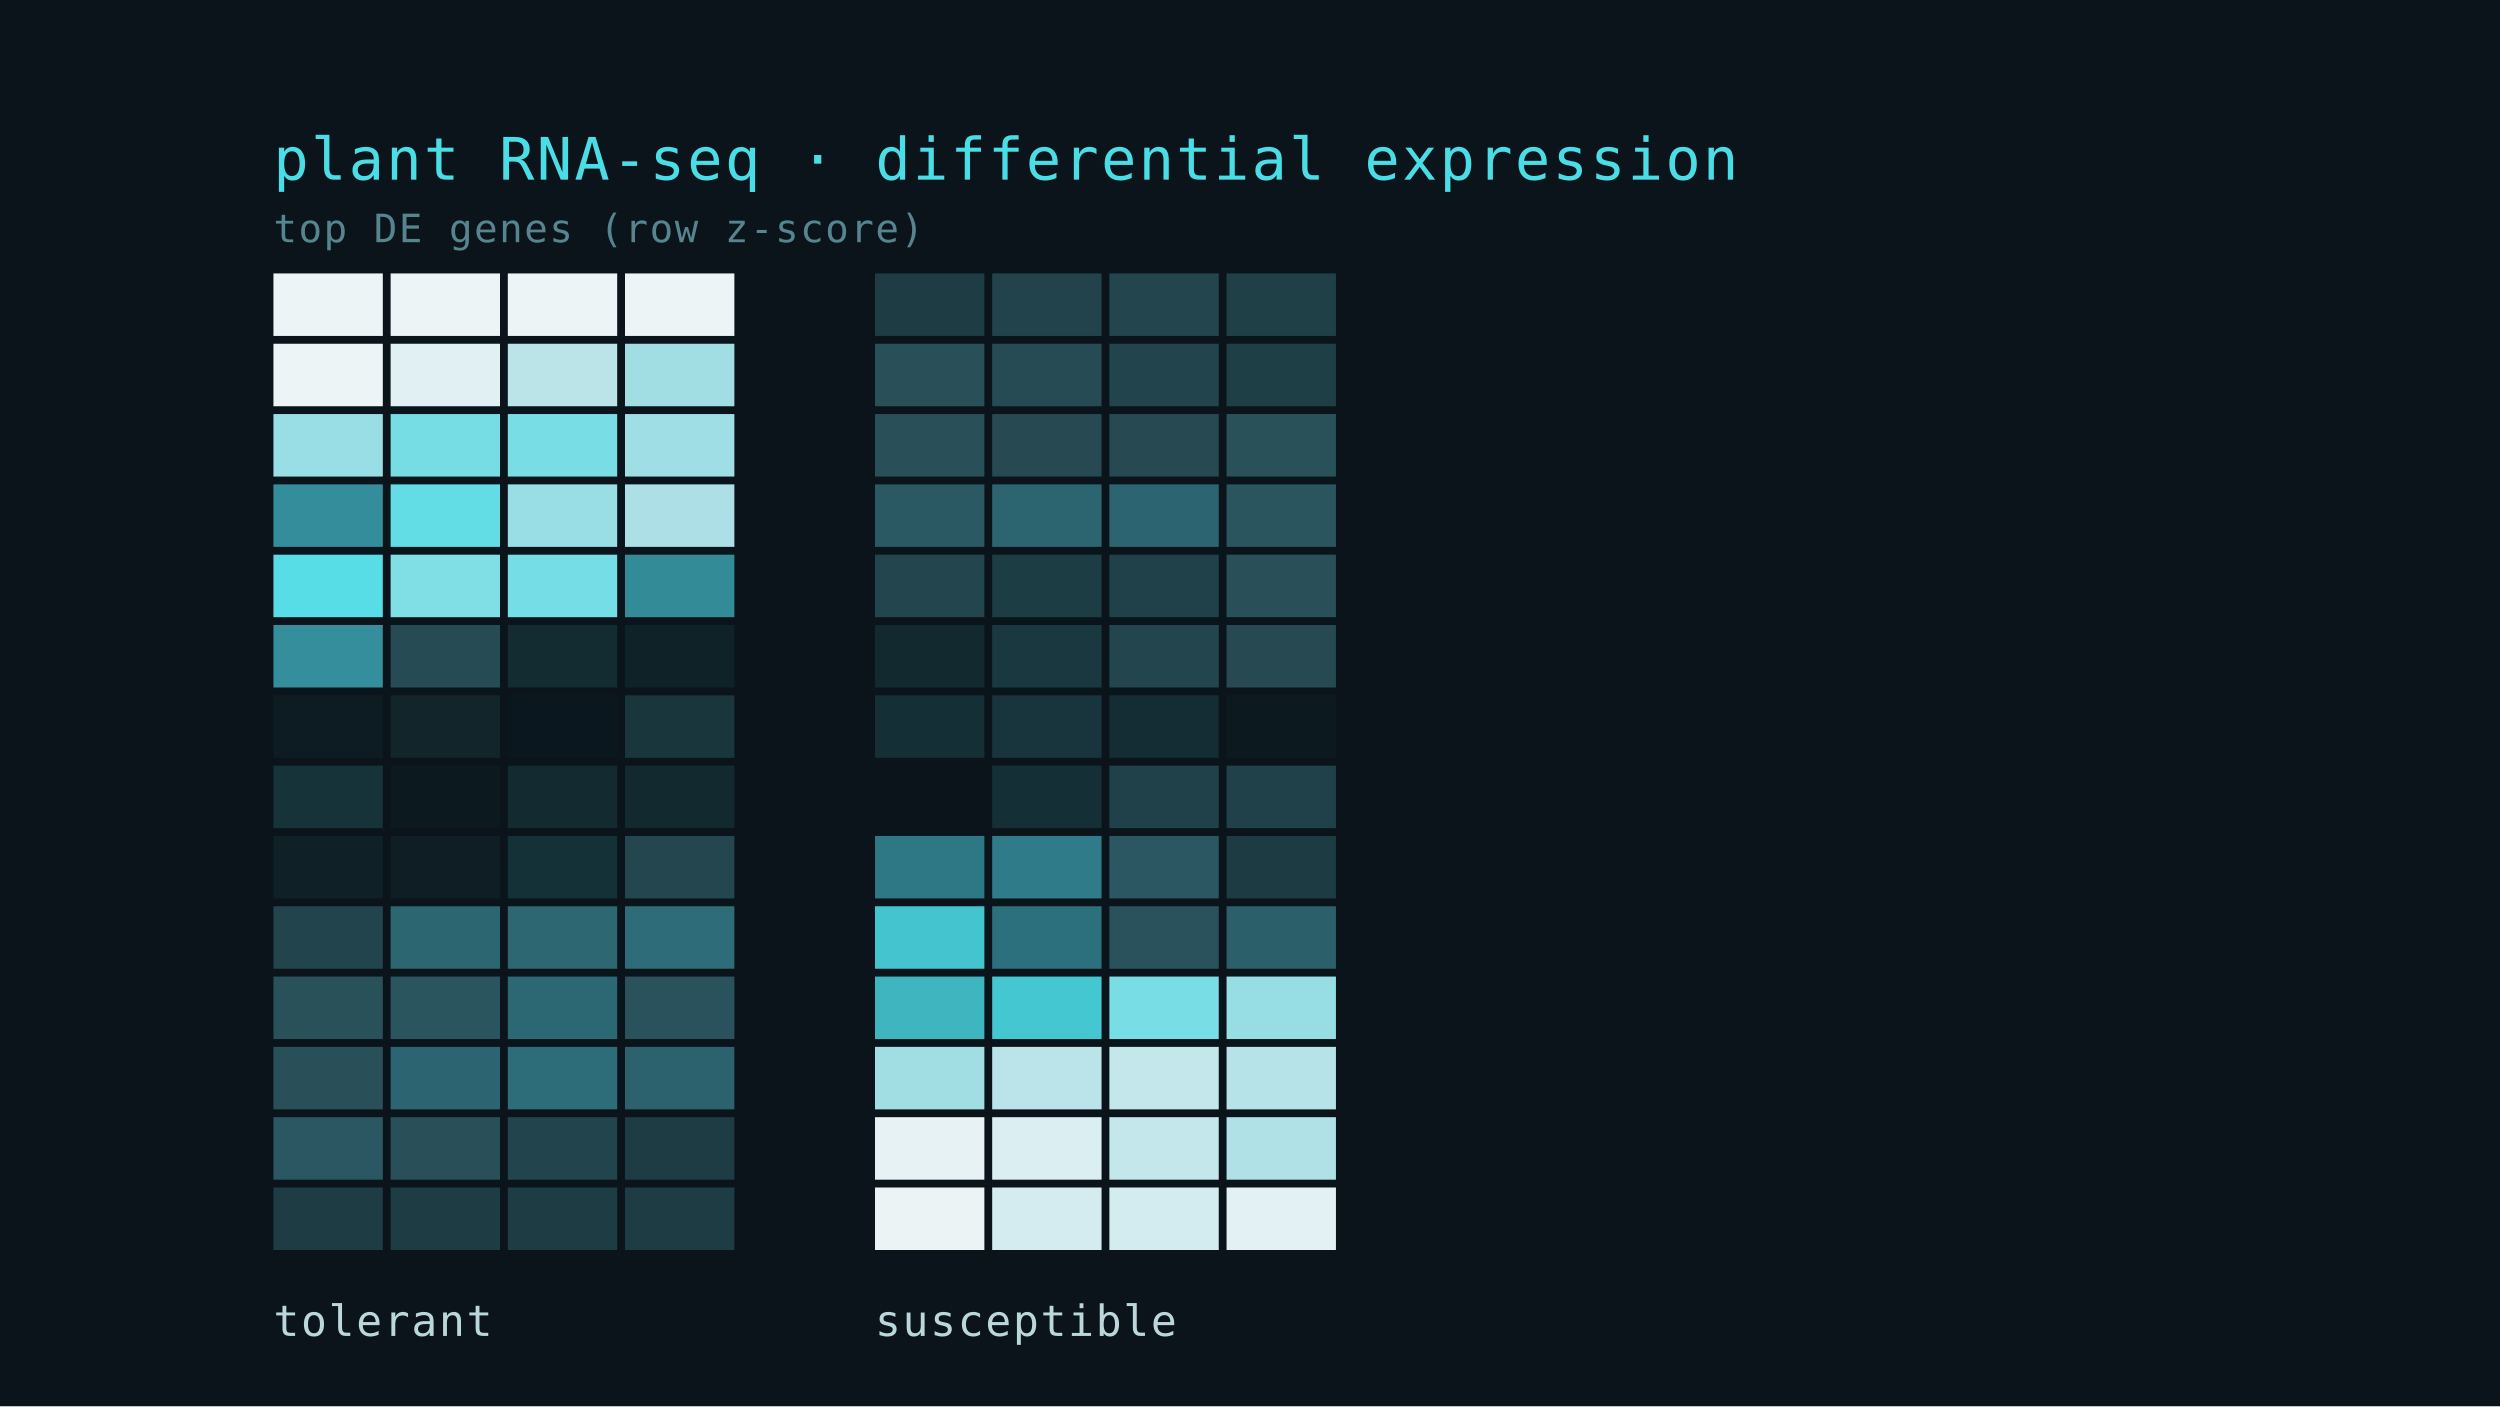
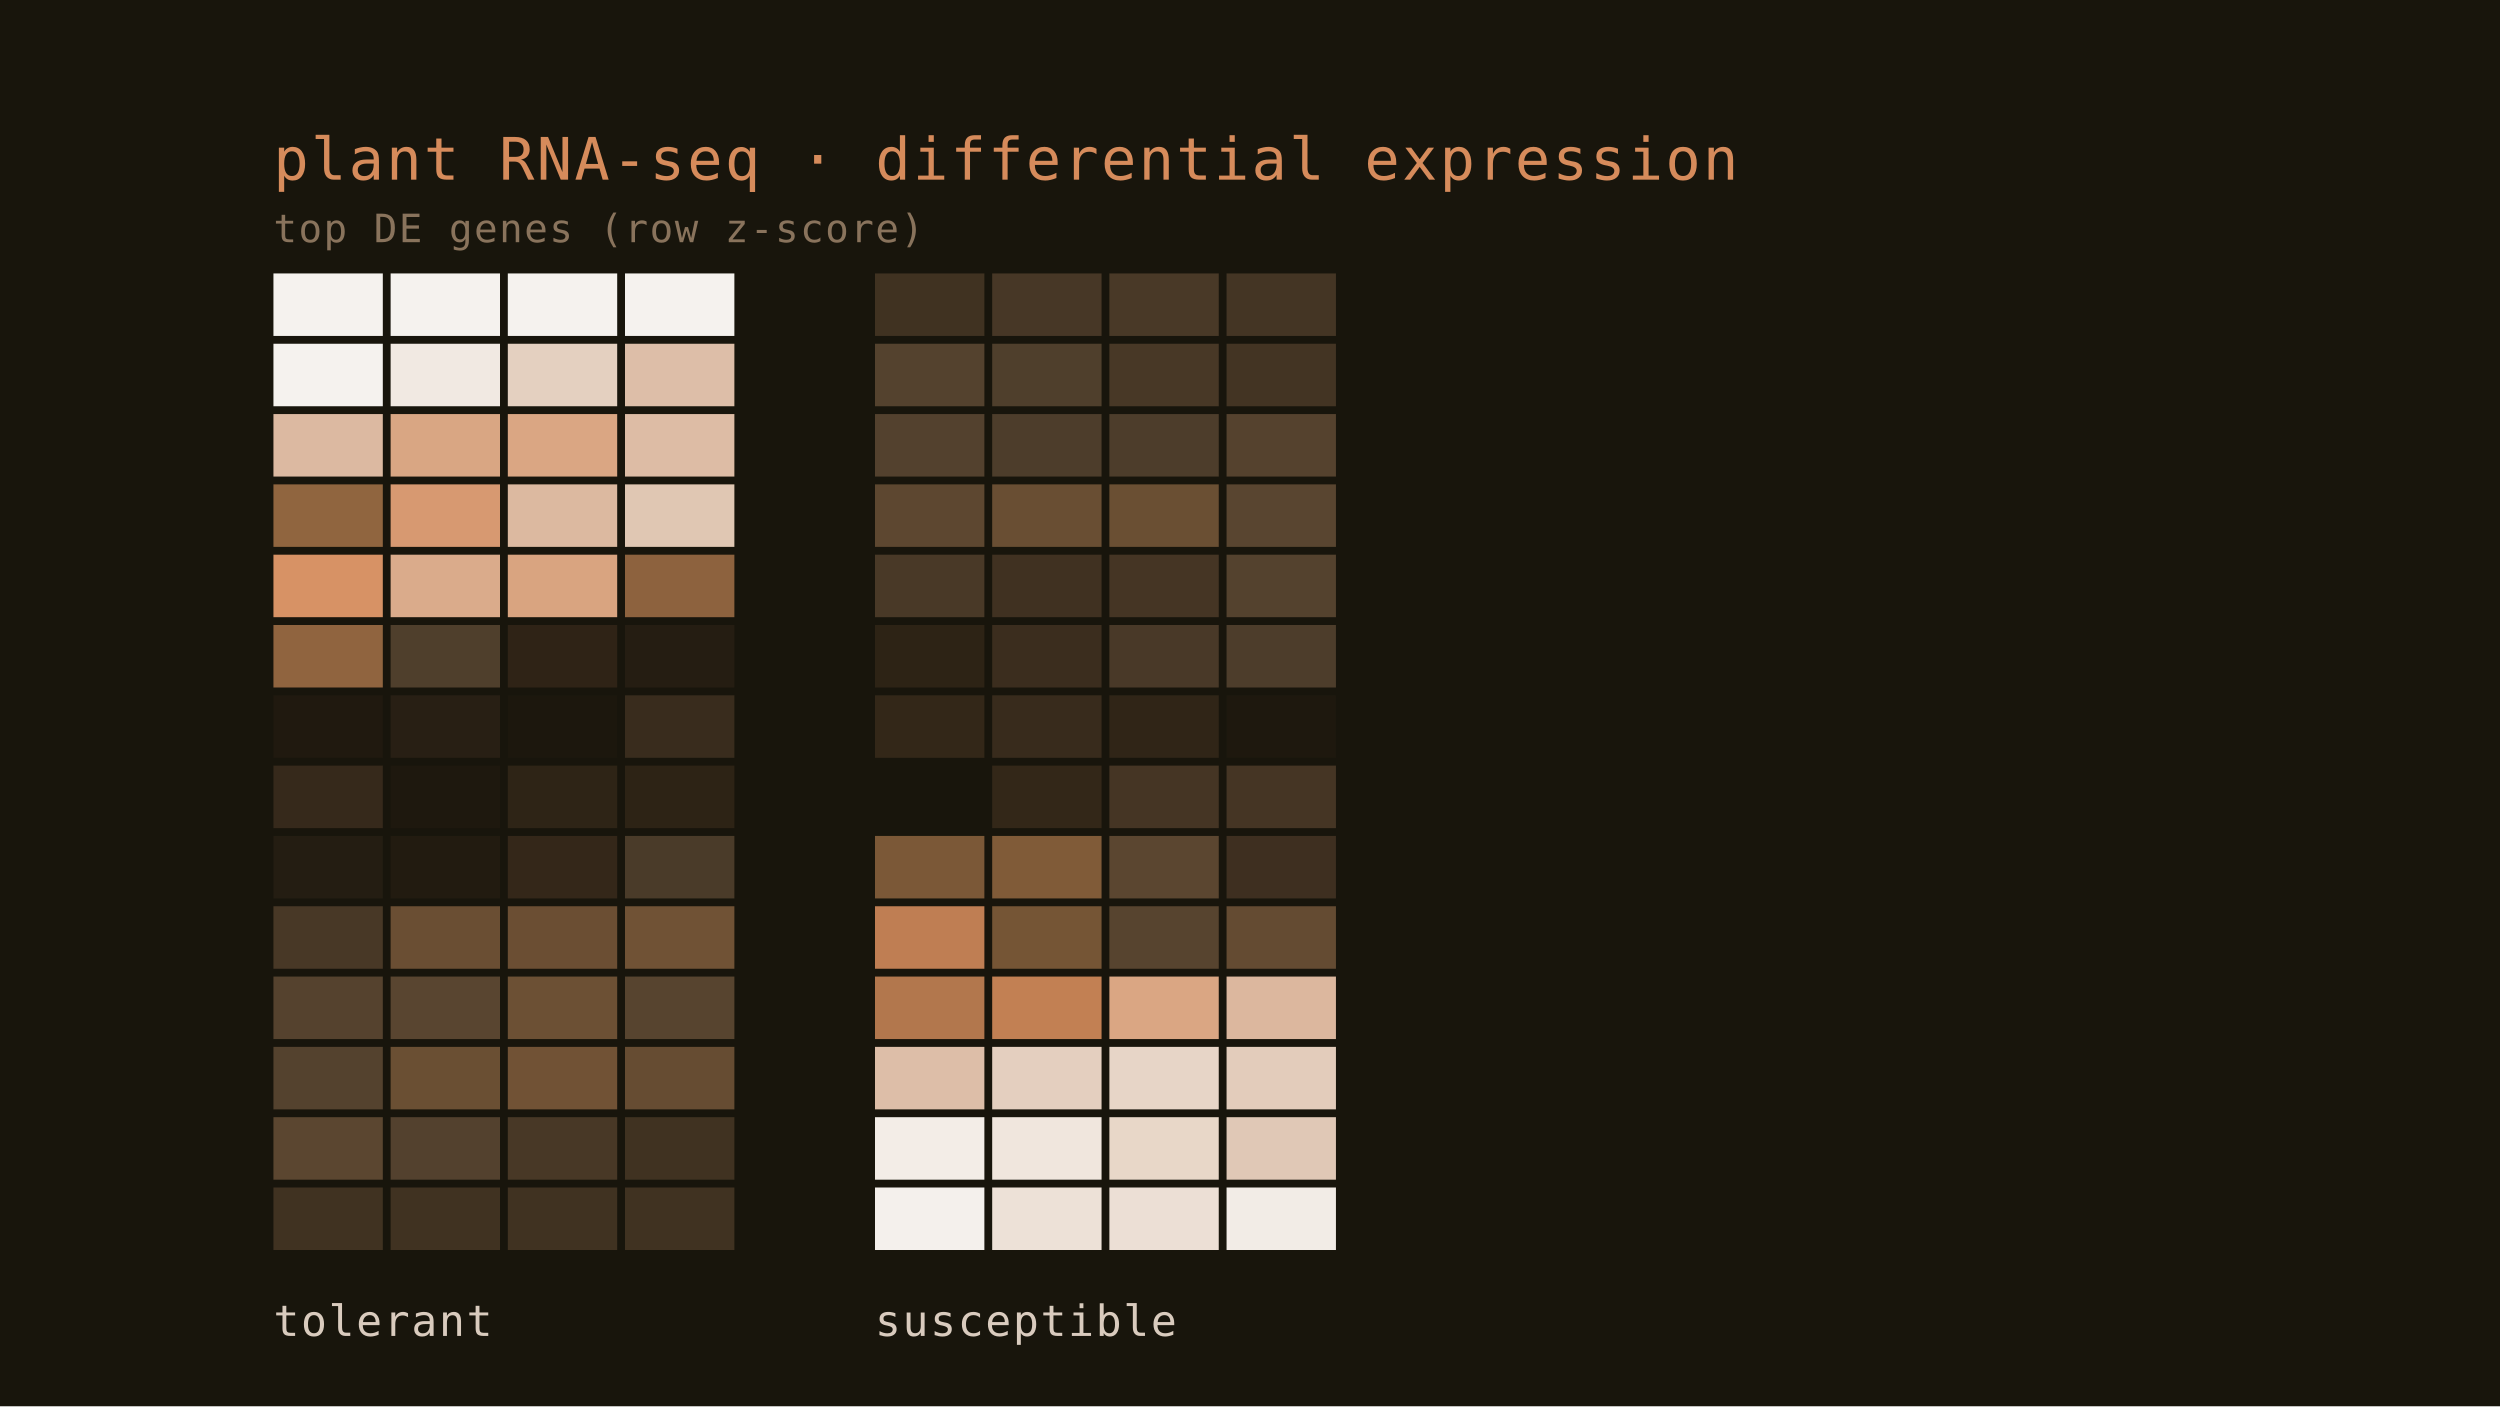
<svg xmlns="http://www.w3.org/2000/svg" viewBox="0 0 640 360" preserveAspectRatio="xMidYMid slice" role="img" aria-label="Plant RNA-seq differential expression heatmap thumbnail">
  <defs>
    <style>
-     .bg { fill:#0A141A; }
-     .ttl { font-family:"JetBrains Mono",ui-monospace,monospace; font-size:15px; fill:#4BDDE6; letter-spacing:0.04em; }
-     .lbl { font-family:"JetBrains Mono",ui-monospace,monospace; font-size:11px; fill:#BBD7DC; letter-spacing:0.04em; }
-     .dim { font-family:"JetBrains Mono",ui-monospace,monospace; font-size:10px; fill:#56858F; letter-spacing:0.04em; }
+     .bg { fill:#18150C; }
+     .ttl { font-family:"JetBrains Mono",ui-monospace,monospace; font-size:15px; fill:#D68B5B; letter-spacing:0.04em; }
+     .lbl { font-family:"JetBrains Mono",ui-monospace,monospace; font-size:11px; fill:#D9CBBE; letter-spacing:0.04em; }
+     .dim { font-family:"JetBrains Mono",ui-monospace,monospace; font-size:10px; fill:#89735C; letter-spacing:0.04em; }
  </style>
  </defs>
  <rect class="bg" width="640" height="360" />
  <text class="ttl" x="70" y="46">plant RNA-seq · differential expression</text>
-   <rect x="70" y="70" width="28" height="16" fill="#EDF4F6" />
-   <rect x="224" y="70" width="28" height="16" fill="#1D3C44" />
-   <rect x="100" y="70" width="28" height="16" fill="#EDF4F6" />
-   <rect x="254" y="70" width="28" height="16" fill="#22434B" />
-   <rect x="130" y="70" width="28" height="16" fill="#EDF4F6" />
-   <rect x="284" y="70" width="28" height="16" fill="#23454D" />
-   <rect x="160" y="70" width="28" height="16" fill="#EDF4F6" />
-   <rect x="314" y="70" width="28" height="16" fill="#204048" />
-   <rect x="70" y="88" width="28" height="16" fill="#EDF4F6" />
-   <rect x="224" y="88" width="28" height="16" fill="#295059" />
-   <rect x="100" y="88" width="28" height="16" fill="#E0F0F3" />
-   <rect x="254" y="88" width="28" height="16" fill="#274B54" />
-   <rect x="130" y="88" width="28" height="16" fill="#BBE4E9" />
-   <rect x="284" y="88" width="28" height="16" fill="#22444C" />
-   <rect x="160" y="88" width="28" height="16" fill="#A1DEE4" />
-   <rect x="314" y="88" width="28" height="16" fill="#1F3F47" />
-   <rect x="70" y="106" width="28" height="16" fill="#99DEE4" />
-   <rect x="224" y="106" width="28" height="16" fill="#294F58" />
-   <rect x="100" y="106" width="28" height="16" fill="#77DDE5" />
-   <rect x="254" y="106" width="28" height="16" fill="#264952" />
-   <rect x="130" y="106" width="28" height="16" fill="#78DDE5" />
-   <rect x="284" y="106" width="28" height="16" fill="#264952" />
-   <rect x="160" y="106" width="28" height="16" fill="#9EDEE4" />
-   <rect x="314" y="106" width="28" height="16" fill="#29515A" />
-   <rect x="70" y="124" width="28" height="16" fill="#348D9B" />
-   <rect x="224" y="124" width="28" height="16" fill="#2A5963" />
-   <rect x="100" y="124" width="28" height="16" fill="#63DDE5" />
-   <rect x="254" y="124" width="28" height="16" fill="#2C6570" />
-   <rect x="130" y="124" width="28" height="16" fill="#98DEE4" />
-   <rect x="284" y="124" width="28" height="16" fill="#2C6571" />
-   <rect x="160" y="124" width="28" height="16" fill="#ADE0E6" />
-   <rect x="314" y="124" width="28" height="16" fill="#2A555F" />
-   <rect x="70" y="142" width="28" height="16" fill="#56DDE6" />
-   <rect x="224" y="142" width="28" height="16" fill="#23454D" />
-   <rect x="100" y="142" width="28" height="16" fill="#80DEE5" />
-   <rect x="254" y="142" width="28" height="16" fill="#1D3D44" />
-   <rect x="130" y="142" width="28" height="16" fill="#74DDE5" />
-   <rect x="284" y="142" width="28" height="16" fill="#204149" />
-   <rect x="160" y="142" width="28" height="16" fill="#338B98" />
-   <rect x="314" y="142" width="28" height="16" fill="#295059" />
-   <rect x="70" y="160" width="28" height="16" fill="#348E9B" />
-   <rect x="224" y="160" width="28" height="16" fill="#122930" />
-   <rect x="100" y="160" width="28" height="16" fill="#274B54" />
-   <rect x="254" y="160" width="28" height="16" fill="#1A383F" />
-   <rect x="130" y="160" width="28" height="16" fill="#132C32" />
-   <rect x="284" y="160" width="28" height="16" fill="#23464E" />
-   <rect x="160" y="160" width="28" height="16" fill="#0F2228" />
-   <rect x="314" y="160" width="28" height="16" fill="#264952" />
-   <rect x="70" y="178" width="28" height="16" fill="#0D1C22" />
-   <rect x="224" y="178" width="28" height="16" fill="#152F36" />
-   <rect x="100" y="178" width="28" height="16" fill="#11252B" />
-   <rect x="254" y="178" width="28" height="16" fill="#18343C" />
-   <rect x="130" y="178" width="28" height="16" fill="#0B171E" />
-   <rect x="284" y="178" width="28" height="16" fill="#142C33" />
-   <rect x="160" y="178" width="28" height="16" fill="#19363D" />
-   <rect x="314" y="178" width="28" height="16" fill="#0C1A20" />
-   <rect x="70" y="196" width="28" height="16" fill="#17333A" />
-   <rect x="224" y="196" width="28" height="16" fill="#0A141A" />
-   <rect x="100" y="196" width="28" height="16" fill="#0C1A20" />
-   <rect x="254" y="196" width="28" height="16" fill="#152F36" />
-   <rect x="130" y="196" width="28" height="16" fill="#132A31" />
-   <rect x="284" y="196" width="28" height="16" fill="#204149" />
-   <rect x="160" y="196" width="28" height="16" fill="#122930" />
-   <rect x="314" y="196" width="28" height="16" fill="#204149" />
-   <rect x="70" y="214" width="28" height="16" fill="#0F2027" />
-   <rect x="224" y="214" width="28" height="16" fill="#2E7784" />
-   <rect x="100" y="214" width="28" height="16" fill="#0E1E24" />
-   <rect x="254" y="214" width="28" height="16" fill="#2F7B89" />
-   <rect x="130" y="214" width="28" height="16" fill="#153138" />
-   <rect x="284" y="214" width="28" height="16" fill="#2A5761" />
-   <rect x="160" y="214" width="28" height="16" fill="#24464F" />
-   <rect x="314" y="214" width="28" height="16" fill="#1C3B42" />
-   <rect x="70" y="232" width="28" height="16" fill="#22444C" />
-   <rect x="224" y="232" width="28" height="16" fill="#44C4CE" />
-   <rect x="100" y="232" width="28" height="16" fill="#2C6671" />
-   <rect x="254" y="232" width="28" height="16" fill="#2D707D" />
-   <rect x="130" y="232" width="28" height="16" fill="#2C6772" />
-   <rect x="284" y="232" width="28" height="16" fill="#2A525C" />
-   <rect x="160" y="232" width="28" height="16" fill="#2D6C78" />
-   <rect x="314" y="232" width="28" height="16" fill="#2B606B" />
-   <rect x="70" y="250" width="28" height="16" fill="#29515A" />
-   <rect x="224" y="250" width="28" height="16" fill="#3FB5C0" />
-   <rect x="100" y="250" width="28" height="16" fill="#2A555F" />
-   <rect x="254" y="250" width="28" height="16" fill="#44C7D1" />
-   <rect x="130" y="250" width="28" height="16" fill="#2C6874" />
-   <rect x="284" y="250" width="28" height="16" fill="#78DDE5" />
-   <rect x="160" y="250" width="28" height="16" fill="#2A525C" />
-   <rect x="314" y="250" width="28" height="16" fill="#96DEE4" />
-   <rect x="70" y="268" width="28" height="16" fill="#295059" />
-   <rect x="224" y="268" width="28" height="16" fill="#A1DEE4" />
-   <rect x="100" y="268" width="28" height="16" fill="#2C6571" />
-   <rect x="254" y="268" width="28" height="16" fill="#BAE4E9" />
-   <rect x="130" y="268" width="28" height="16" fill="#2D6D79" />
-   <rect x="284" y="268" width="28" height="16" fill="#C3E7EB" />
-   <rect x="160" y="268" width="28" height="16" fill="#2B626D" />
-   <rect x="314" y="268" width="28" height="16" fill="#B6E3E8" />
-   <rect x="70" y="286" width="28" height="16" fill="#2A5761" />
-   <rect x="224" y="286" width="28" height="16" fill="#E6F2F4" />
-   <rect x="100" y="286" width="28" height="16" fill="#294F58" />
-   <rect x="254" y="286" width="28" height="16" fill="#DBEFF2" />
-   <rect x="130" y="286" width="28" height="16" fill="#22444C" />
-   <rect x="284" y="286" width="28" height="16" fill="#C4E7EC" />
-   <rect x="160" y="286" width="28" height="16" fill="#1D3C44" />
-   <rect x="314" y="286" width="28" height="16" fill="#B0E1E6" />
-   <rect x="70" y="304" width="28" height="16" fill="#1D3C44" />
-   <rect x="224" y="304" width="28" height="16" fill="#EBF3F5" />
-   <rect x="100" y="304" width="28" height="16" fill="#1D3C44" />
-   <rect x="254" y="304" width="28" height="16" fill="#D4ECF0" />
-   <rect x="130" y="304" width="28" height="16" fill="#1D3C44" />
-   <rect x="284" y="304" width="28" height="16" fill="#D2ECEF" />
-   <rect x="160" y="304" width="28" height="16" fill="#1D3C44" />
-   <rect x="314" y="304" width="28" height="16" fill="#E4F1F4" />
+   <rect x="70" y="70" width="28" height="16" fill="#F5F2EE" />
+   <rect x="224" y="70" width="28" height="16" fill="#403221" />
+   <rect x="100" y="70" width="28" height="16" fill="#F5F2EE" />
+   <rect x="254" y="70" width="28" height="16" fill="#473726" />
+   <rect x="130" y="70" width="28" height="16" fill="#F5F2EE" />
+   <rect x="284" y="70" width="28" height="16" fill="#493927" />
+   <rect x="160" y="70" width="28" height="16" fill="#F5F2EE" />
+   <rect x="314" y="70" width="28" height="16" fill="#443524" />
+   <rect x="70" y="88" width="28" height="16" fill="#F5F2EE" />
+   <rect x="224" y="88" width="28" height="16" fill="#54422E" />
+   <rect x="100" y="88" width="28" height="16" fill="#F1E9E2" />
+   <rect x="254" y="88" width="28" height="16" fill="#4F3F2C" />
+   <rect x="130" y="88" width="28" height="16" fill="#E4D0C0" />
+   <rect x="284" y="88" width="28" height="16" fill="#483826" />
+   <rect x="160" y="88" width="28" height="16" fill="#DDBEA8" />
+   <rect x="314" y="88" width="28" height="16" fill="#433423" />
+   <rect x="70" y="106" width="28" height="16" fill="#DCB9A1" />
+   <rect x="224" y="106" width="28" height="16" fill="#53412E" />
+   <rect x="100" y="106" width="28" height="16" fill="#D9A683" />
+   <rect x="254" y="106" width="28" height="16" fill="#4D3D2B" />
+   <rect x="130" y="106" width="28" height="16" fill="#DAA683" />
+   <rect x="284" y="106" width="28" height="16" fill="#4D3D2B" />
+   <rect x="160" y="106" width="28" height="16" fill="#DDBCA5" />
+   <rect x="314" y="106" width="28" height="16" fill="#55422E" />
+   <rect x="70" y="124" width="28" height="16" fill="#90653F" />
+   <rect x="224" y="124" width="28" height="16" fill="#5D4730" />
+   <rect x="100" y="124" width="28" height="16" fill="#D79971" />
+   <rect x="254" y="124" width="28" height="16" fill="#694E33" />
+   <rect x="130" y="124" width="28" height="16" fill="#DCB9A0" />
+   <rect x="284" y="124" width="28" height="16" fill="#6A4F33" />
+   <rect x="160" y="124" width="28" height="16" fill="#E0C7B3" />
+   <rect x="314" y="124" width="28" height="16" fill="#594530" />
+   <rect x="70" y="142" width="28" height="16" fill="#D79265" />
+   <rect x="224" y="142" width="28" height="16" fill="#493927" />
+   <rect x="100" y="142" width="28" height="16" fill="#DAAB8B" />
+   <rect x="254" y="142" width="28" height="16" fill="#403121" />
+   <rect x="130" y="142" width="28" height="16" fill="#D9A480" />
+   <rect x="284" y="142" width="28" height="16" fill="#453524" />
+   <rect x="160" y="142" width="28" height="16" fill="#8D623E" />
+   <rect x="314" y="142" width="28" height="16" fill="#54422E" />
+   <rect x="70" y="160" width="28" height="16" fill="#90643F" />
+   <rect x="224" y="160" width="28" height="16" fill="#2D2315" />
+   <rect x="100" y="160" width="28" height="16" fill="#4F3F2C" />
+   <rect x="254" y="160" width="28" height="16" fill="#3B2D1E" />
+   <rect x="130" y="160" width="28" height="16" fill="#2F2316" />
+   <rect x="284" y="160" width="28" height="16" fill="#493928" />
+   <rect x="160" y="160" width="28" height="16" fill="#251D12" />
+   <rect x="314" y="160" width="28" height="16" fill="#4D3D2B" />
+   <rect x="70" y="178" width="28" height="16" fill="#20190F" />
+   <rect x="224" y="178" width="28" height="16" fill="#332718" />
+   <rect x="100" y="178" width="28" height="16" fill="#281F14" />
+   <rect x="254" y="178" width="28" height="16" fill="#382B1C" />
+   <rect x="130" y="178" width="28" height="16" fill="#1C170D" />
+   <rect x="284" y="178" width="28" height="16" fill="#302517" />
+   <rect x="160" y="178" width="28" height="16" fill="#392C1D" />
+   <rect x="314" y="178" width="28" height="16" fill="#1E180E" />
+   <rect x="70" y="196" width="28" height="16" fill="#36291B" />
+   <rect x="224" y="196" width="28" height="16" fill="#18150C" />
+   <rect x="100" y="196" width="28" height="16" fill="#1E180E" />
+   <rect x="254" y="196" width="28" height="16" fill="#332718" />
+   <rect x="130" y="196" width="28" height="16" fill="#2E2416" />
+   <rect x="284" y="196" width="28" height="16" fill="#453524" />
+   <rect x="160" y="196" width="28" height="16" fill="#2D2315" />
+   <rect x="314" y="196" width="28" height="16" fill="#453524" />
+   <rect x="70" y="214" width="28" height="16" fill="#241D12" />
+   <rect x="224" y="214" width="28" height="16" fill="#7B5837" />
+   <rect x="100" y="214" width="28" height="16" fill="#221B10" />
+   <rect x="254" y="214" width="28" height="16" fill="#805B38" />
+   <rect x="130" y="214" width="28" height="16" fill="#342719" />
+   <rect x="284" y="214" width="28" height="16" fill="#5B4630" />
+   <rect x="160" y="214" width="28" height="16" fill="#4A3B29" />
+   <rect x="314" y="214" width="28" height="16" fill="#3E2F20" />
+   <rect x="70" y="232" width="28" height="16" fill="#483826" />
+   <rect x="224" y="232" width="28" height="16" fill="#BF7E53" />
+   <rect x="100" y="232" width="28" height="16" fill="#6A4E33" />
+   <rect x="254" y="232" width="28" height="16" fill="#755535" />
+   <rect x="130" y="232" width="28" height="16" fill="#6B4E33" />
+   <rect x="284" y="232" width="28" height="16" fill="#57442F" />
+   <rect x="160" y="232" width="28" height="16" fill="#705235" />
+   <rect x="314" y="232" width="28" height="16" fill="#644B32" />
+   <rect x="70" y="250" width="28" height="16" fill="#55422E" />
+   <rect x="224" y="250" width="28" height="16" fill="#B2774D" />
+   <rect x="100" y="250" width="28" height="16" fill="#594530" />
+   <rect x="254" y="250" width="28" height="16" fill="#C28053" />
+   <rect x="130" y="250" width="28" height="16" fill="#6C5034" />
+   <rect x="284" y="250" width="28" height="16" fill="#DAA683" />
+   <rect x="160" y="250" width="28" height="16" fill="#57442F" />
+   <rect x="314" y="250" width="28" height="16" fill="#DCB79E" />
+   <rect x="70" y="268" width="28" height="16" fill="#54422E" />
+   <rect x="224" y="268" width="28" height="16" fill="#DDBEA8" />
+   <rect x="100" y="268" width="28" height="16" fill="#6A4F33" />
+   <rect x="254" y="268" width="28" height="16" fill="#E4CFBF" />
+   <rect x="130" y="268" width="28" height="16" fill="#715235" />
+   <rect x="284" y="268" width="28" height="16" fill="#E7D5C7" />
+   <rect x="160" y="268" width="28" height="16" fill="#664C32" />
+   <rect x="314" y="268" width="28" height="16" fill="#E3CCBB" />
+   <rect x="70" y="286" width="28" height="16" fill="#5B4630" />
+   <rect x="224" y="286" width="28" height="16" fill="#F3EDE7" />
+   <rect x="100" y="286" width="28" height="16" fill="#53412E" />
+   <rect x="254" y="286" width="28" height="16" fill="#F0E6DD" />
+   <rect x="130" y="286" width="28" height="16" fill="#483826" />
+   <rect x="284" y="286" width="28" height="16" fill="#E8D7C8" />
+   <rect x="160" y="286" width="28" height="16" fill="#403221" />
+   <rect x="314" y="286" width="28" height="16" fill="#E0C8B6" />
+   <rect x="70" y="304" width="28" height="16" fill="#403221" />
+   <rect x="224" y="304" width="28" height="16" fill="#F4F0EC" />
+   <rect x="100" y="304" width="28" height="16" fill="#403221" />
+   <rect x="254" y="304" width="28" height="16" fill="#EDE1D7" />
+   <rect x="130" y="304" width="28" height="16" fill="#403221" />
+   <rect x="284" y="304" width="28" height="16" fill="#ECDFD5" />
+   <rect x="160" y="304" width="28" height="16" fill="#403221" />
+   <rect x="314" y="304" width="28" height="16" fill="#F2ECE6" />
  <text class="lbl" x="70" y="342">tolerant</text>
  <text class="lbl" x="224" y="342">susceptible</text>
  <text class="dim" x="70" y="62">top DE genes (row z-score)</text>
</svg>
